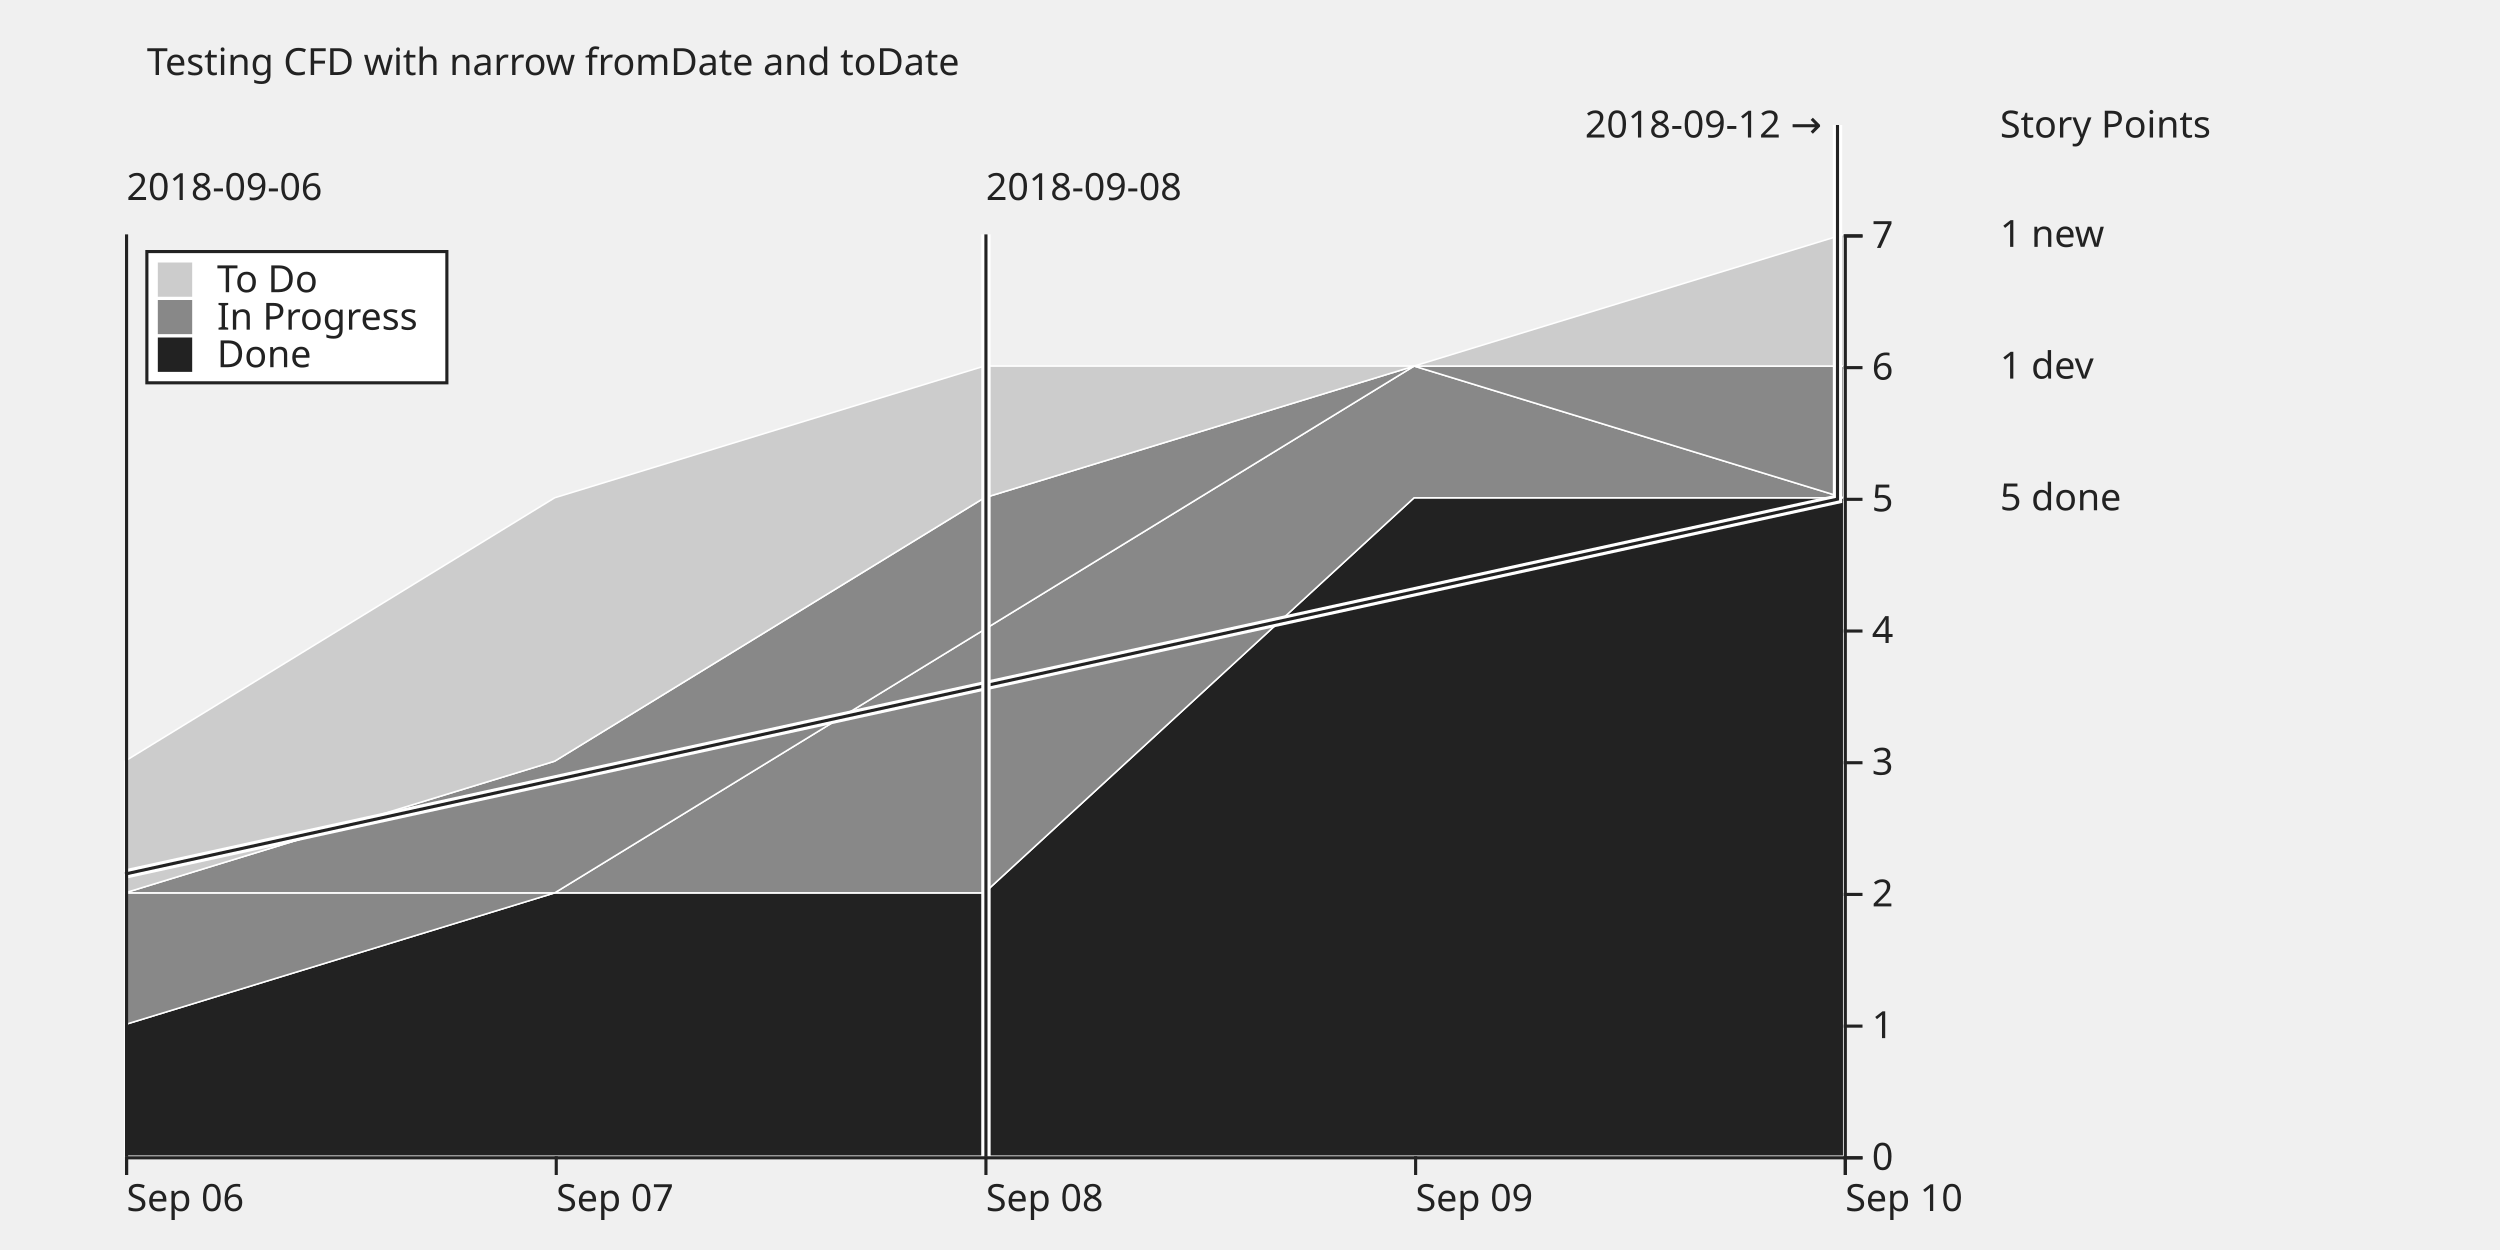
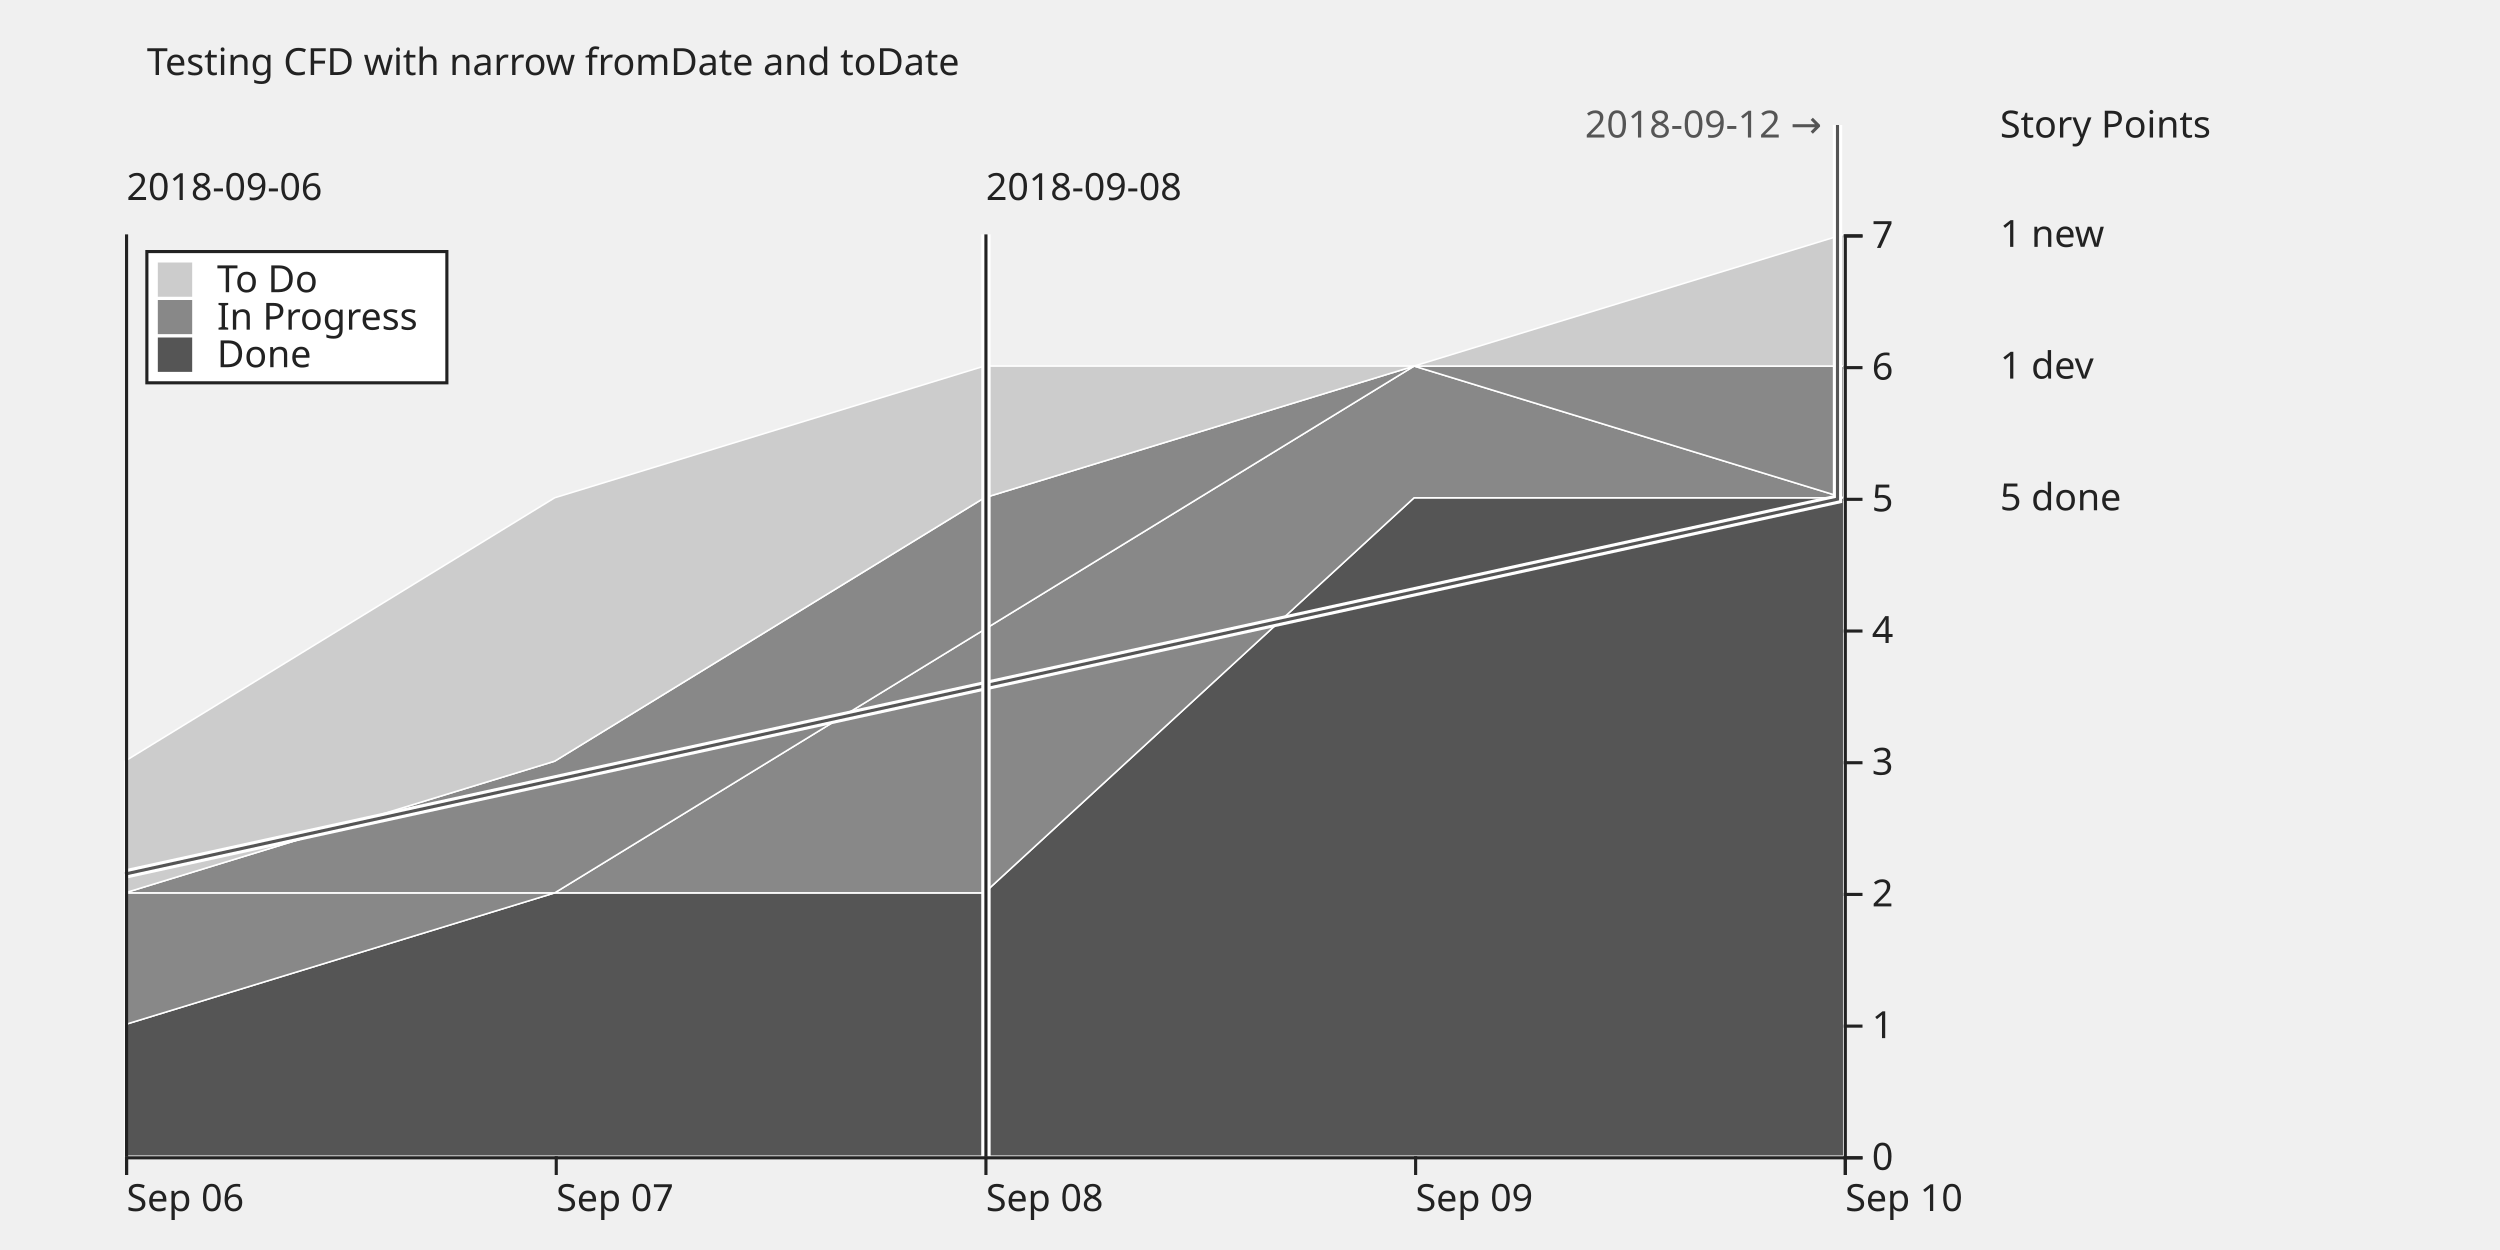
<svg xmlns="http://www.w3.org/2000/svg" width="800" height="400">
  <g transform="translate(40,75)">
    <g class="layer">
-       <path class="area" style="fill: #222; stroke: #fff; stroke-width: .5;" d="M0,252.857L137.5,210.714L275,210.714L412.5,84.286L550,84.286L550,295L412.5,295L275,295L137.5,295L0,295Z" />
+       <path class="area" style="fill: #555; stroke: #fff; stroke-width: .5;" d="M0,252.857L137.5,210.714L275,210.714L412.5,84.286L550,84.286L550,295L412.5,295L275,295L137.5,295L0,295Z" />
      <text x="600" y="84.286" dy="4px" font-size="12px" font-family="sans-serif" style="text-anchor: start; fill: #222;">5 done</text>
    </g>
    <g class="layer">
      <path class="area" style="fill: #888; stroke: #fff; stroke-width: .5;" d="M0,210.714L137.5,210.714L275,126.429L412.5,42.143L550,84.286L550,84.286L412.5,84.286L275,210.714L137.5,210.714L0,252.857Z" />
    </g>
    <g class="layer">
      <path class="area" style="fill: #888; stroke: #fff; stroke-width: .5;" d="M0,210.714L137.5,168.571L275,84.286L412.5,42.143L550,42.143L550,84.286L412.5,42.143L275,126.429L137.5,210.714L0,210.714Z" />
      <text x="600" y="42.143" dy="4px" font-size="12px" font-family="sans-serif" style="text-anchor: start; fill: #222;">1 dev</text>
    </g>
    <g class="layer">
      <path class="area" style="fill: #ccc; stroke: #fff; stroke-width: .5;" d="M0,168.571L137.5,84.286L275,42.143L412.5,42.143L550,0L550,42.143L412.5,42.143L275,84.286L137.5,168.571L0,210.714Z" />
      <text x="600" y="0" dy="4px" font-size="12px" font-family="sans-serif" style="text-anchor: start; fill: #222;">1 new</text>
    </g>
    <path d="M0,204.694L548,84.724L548,-35" fill="none" style="stroke-width: 3; stroke: #fff;" />
-     <path d="M0,204.694L548,84.724L548,-35" fill="none" style="stroke-width: 1; stroke: #222;" />
-     <text x="543" y="-35" dy="4px" font-size="12" font-family="sans-serif" style="text-anchor: end; fill: #222;">2018-09-12 →</text>
+     <path d="M0,204.694L548,84.724L548,-35" fill="none" style="stroke-width: 1; stroke: #555;" />
+     <text x="543" y="-35" dy="4px" font-size="12" font-family="sans-serif" style="text-anchor: end; fill: #555;">2018-09-12 →</text>
    <line x1="0.5" y1="295" x2="0.5" y2="0" style="stroke-width: 1; stroke: #222;" />
    <rect style="fill: #fff;" />
    <text x="0.5" y="-15" dy="4px" font-size="12px" font-family="sans-serif" style="fill: #222; text-anchor: start;">2018-09-06</text>
    <line x1="275.5" y1="295" x2="275.5" y2="0" style="stroke-width: 3; stroke: #fff;" />
    <line x1="275.5" y1="295" x2="275.5" y2="0" style="stroke-width: 1; stroke: #222;" />
    <rect style="fill: #fff;" />
    <text x="275.5" y="-15" dy="4px" font-size="12px" font-family="sans-serif" style="fill: #222; text-anchor: start;">2018-09-08</text>
    <g transform="translate(0,295)" fill="none" font-size="10" font-family="sans-serif" text-anchor="middle">
      <path class="domain" stroke="currentColor" d="M0.5,6V0.5H550.5V6" style="stroke: #222;" />
      <g class="tick" opacity="1" transform="translate(0.5,0)">
        <line stroke="currentColor" y2="6" style="stroke: #222;" />
        <text fill="currentColor" y="9" dy="0.71em" style="fill: #222; text-anchor: start;" font-size="12px" font-family="sans-serif">Sep 06</text>
      </g>
      <g class="tick" opacity="1" transform="translate(138,0)">
        <line stroke="currentColor" y2="6" style="stroke: #222;" />
        <text fill="currentColor" y="9" dy="0.71em" style="fill: #222; text-anchor: start;" font-size="12px" font-family="sans-serif">Sep 07</text>
      </g>
      <g class="tick" opacity="1" transform="translate(275.5,0)">
        <line stroke="currentColor" y2="6" style="stroke: #222;" />
        <text fill="currentColor" y="9" dy="0.71em" style="fill: #222; text-anchor: start;" font-size="12px" font-family="sans-serif">Sep 08</text>
      </g>
      <g class="tick" opacity="1" transform="translate(413,0)">
        <line stroke="currentColor" y2="6" style="stroke: #222;" />
        <text fill="currentColor" y="9" dy="0.71em" style="fill: #222; text-anchor: start;" font-size="12px" font-family="sans-serif">Sep 09</text>
      </g>
      <g class="tick" opacity="1" transform="translate(550.5,0)">
        <line stroke="currentColor" y2="6" style="stroke: #222;" />
        <text fill="currentColor" y="9" dy="0.71em" style="fill: #222; text-anchor: start;" font-size="12px" font-family="sans-serif">Sep 10</text>
      </g>
    </g>
    <g transform="translate(550 ,0)" fill="none" font-size="10" font-family="sans-serif" text-anchor="start">
      <path class="domain" stroke="currentColor" d="M6,295.5H0.5V0.5H6" style="stroke: #222;" />
      <g class="tick" opacity="1" transform="translate(0,295.5)">
        <line stroke="currentColor" x2="6" style="stroke: #222;" />
        <text fill="currentColor" x="9" dy="0.32em" style="fill: #222;" text-anchor="start" font-size="12px" font-family="sans-serif">0</text>
      </g>
      <g class="tick" opacity="1" transform="translate(0,253.3571)">
        <line stroke="currentColor" x2="6" style="stroke: #222;" />
        <text fill="currentColor" x="9" dy="0.32em" style="fill: #222;" text-anchor="start" font-size="12px" font-family="sans-serif">1</text>
      </g>
      <g class="tick" opacity="1" transform="translate(0,211.2143)">
        <line stroke="currentColor" x2="6" style="stroke: #222;" />
        <text fill="currentColor" x="9" dy="0.32em" style="fill: #222;" text-anchor="start" font-size="12px" font-family="sans-serif">2</text>
      </g>
      <g class="tick" opacity="1" transform="translate(0,169.0714)">
        <line stroke="currentColor" x2="6" style="stroke: #222;" />
        <text fill="currentColor" x="9" dy="0.32em" style="fill: #222;" text-anchor="start" font-size="12px" font-family="sans-serif">3</text>
      </g>
      <g class="tick" opacity="1" transform="translate(0,126.9286)">
        <line stroke="currentColor" x2="6" style="stroke: #222;" />
        <text fill="currentColor" x="9" dy="0.32em" style="fill: #222;" text-anchor="start" font-size="12px" font-family="sans-serif">4</text>
      </g>
      <g class="tick" opacity="1" transform="translate(0,84.78571)">
        <line stroke="currentColor" x2="6" style="stroke: #222;" />
        <text fill="currentColor" x="9" dy="0.32em" style="fill: #222;" text-anchor="start" font-size="12px" font-family="sans-serif">5</text>
      </g>
      <g class="tick" opacity="1" transform="translate(0,42.64286)">
        <line stroke="currentColor" x2="6" style="stroke: #222;" />
        <text fill="currentColor" x="9" dy="0.32em" style="fill: #222;" text-anchor="start" font-size="12px" font-family="sans-serif">6</text>
      </g>
      <g class="tick" opacity="1" transform="translate(0,0.5)">
        <line stroke="currentColor" x2="6" style="stroke: #222;" />
        <text fill="currentColor" x="9" dy="0.32em" style="fill: #222;" text-anchor="start" font-size="12px" font-family="sans-serif">7</text>
      </g>
    </g>
    <text x="7" y="-55" dy="4px" font-size="12px" font-family="sans-serif" style="text-anchor: start; fill: #222;">Testing CFD with narrow fromDate and toDate</text>
    <rect x="7" y="5.5" width="96" height="42" style="fill: #fff; stroke: #222;" />
    <rect x="10" y="8.5" width="12" height="12" style="fill: #ccc; stroke: #fff;" />
    <text x="29.44" y="14.5" dy="4px" font-size="12px" font-family="sans-serif" style="text-anchor: start; fill: #222;">To Do</text>
    <rect x="10" y="20.5" width="12" height="12" style="fill: #888; stroke: #fff;" />
    <text x="29.44" y="26.5" dy="4px" font-size="12px" font-family="sans-serif" style="text-anchor: start; fill: #222;">In Progress</text>
-     <rect x="10" y="32.5" width="12" height="12" style="fill: #222; stroke: #fff;" />
+     <rect x="10" y="32.5" width="12" height="12" style="fill: #555; stroke: #fff;" />
    <text x="29.44" y="38.5" dy="4px" font-size="12px" font-family="sans-serif" style="text-anchor: start; fill: #222;">Done</text>
    <text x="600" y="-35" dy="4px" font-size="12px" font-family="sans-serif" style="text-anchor: start; fill: #222;">Story Points</text>
    <rect fill="#fff" stroke="#222" class="focus-item" width="12" height="12" style="display: none;" />
    <text dy="4px" font-size="12px" font-family="sans-serif" style="text-anchor: start; fill: #222; display: none;" />
    <text dy="4px" font-size="12px" font-family="sans-serif" style="text-anchor: start; fill: #222; display: none;" />
    <text dy="4px" font-size="12px" font-family="sans-serif" style="text-anchor: start; fill: #222; display: none;" />
    <text dy="4px" font-size="12px" font-family="sans-serif" style="text-anchor: start; fill: #222; display: none;" />
    <text dy="4px" font-size="12px" font-family="sans-serif" style="text-anchor: start; fill: #222; display: none;" />
    <text dy="4px" font-size="12px" font-family="sans-serif" style="text-anchor: start; fill: #222; display: none;" />
    <text dy="4px" font-size="12px" font-family="sans-serif" style="text-anchor: start; fill: #222; display: none;" />
    <text dy="4px" font-size="12px" font-family="sans-serif" style="text-anchor: start; fill: #222; display: none;" />
    <text dy="4px" font-size="12px" font-family="sans-serif" style="text-anchor: start; fill: #222; display: none;" />
    <text dy="4px" font-size="12px" font-family="sans-serif" style="text-anchor: start; fill: #222; display: none;" />
    <text dy="4px" font-size="12px" font-family="sans-serif" style="text-anchor: start; fill: #222; display: none;" />
    <text dy="4px" font-size="12px" font-family="sans-serif" style="text-anchor: start; fill: #222; display: none;" />
    <text dy="4px" font-size="12px" font-family="sans-serif" style="text-anchor: start; fill: #222; display: none;" />
    <text dy="4px" font-size="12px" font-family="sans-serif" style="text-anchor: start; fill: #222; display: none;" />
    <text dy="4px" font-size="12px" font-family="sans-serif" style="text-anchor: start; fill: #222; display: none;" />
    <text dy="4px" font-size="12px" font-family="sans-serif" style="text-anchor: start; fill: #222; display: none;" />
    <text dy="4px" font-size="12px" font-family="sans-serif" style="text-anchor: start; fill: #222; display: none;" />
    <text dy="4px" font-size="12px" font-family="sans-serif" style="text-anchor: start; fill: #222; display: none;" />
    <text dy="4px" font-size="12px" font-family="sans-serif" style="text-anchor: start; fill: #222; display: none;" />
    <text dy="4px" font-size="12px" font-family="sans-serif" style="text-anchor: start; fill: #222; display: none;" />
    <text dy="4px" font-size="12px" font-family="sans-serif" style="text-anchor: start; fill: #222; display: none;" />
    <text dy="4px" font-size="12px" font-family="sans-serif" style="text-anchor: start; fill: #222; display: none;" />
    <text dy="4px" font-size="12px" font-family="sans-serif" style="text-anchor: start; fill: #222; display: none;" />
    <text dy="4px" font-size="12px" font-family="sans-serif" style="text-anchor: start; fill: #222; display: none;" />
    <text dy="4px" font-size="12px" font-family="sans-serif" style="text-anchor: start; fill: #222; display: none;" />
    <text dy="4px" font-size="12px" font-family="sans-serif" style="text-anchor: start; fill: #222; display: none;" />
    <text dy="4px" font-size="12px" font-family="sans-serif" style="text-anchor: start; fill: #222; display: none;" />
    <text dy="4px" font-size="12px" font-family="sans-serif" style="text-anchor: start; fill: #222; display: none;" />
    <text dy="4px" font-size="12px" font-family="sans-serif" style="text-anchor: start; fill: #222; display: none;" />
    <text dy="4px" font-size="12px" font-family="sans-serif" style="text-anchor: start; fill: #222; display: none;" />
    <text dy="4px" font-size="12px" font-family="sans-serif" style="text-anchor: start; fill: #222; display: none;" />
    <text dy="4px" font-size="12px" font-family="sans-serif" style="text-anchor: start; fill: #222; display: none;" />
    <text dy="4px" font-size="12px" font-family="sans-serif" style="text-anchor: start; fill: #222; display: none;" />
    <text dy="4px" font-size="12px" font-family="sans-serif" style="text-anchor: start; fill: #222; display: none;" />
    <text dy="4px" font-size="12px" font-family="sans-serif" style="text-anchor: start; fill: #222; display: none;" />
    <text dy="4px" font-size="12px" font-family="sans-serif" style="text-anchor: start; fill: #222; display: none;" />
    <text dy="4px" font-size="12px" font-family="sans-serif" style="text-anchor: start; fill: #222; display: none;" />
    <text dy="4px" font-size="12px" font-family="sans-serif" style="text-anchor: start; fill: #222; display: none;" />
    <text dy="4px" font-size="12px" font-family="sans-serif" style="text-anchor: start; fill: #222; display: none;" />
    <text dy="4px" font-size="12px" font-family="sans-serif" style="text-anchor: start; fill: #222; display: none;" />
    <line style="display: none; stroke-width: 3; stroke: #fff;" />
    <line style="display: none; stroke-width: 1; stroke: #222;" />
    <rect width="760" height="295" fill="transparent" />
  </g>
</svg>
